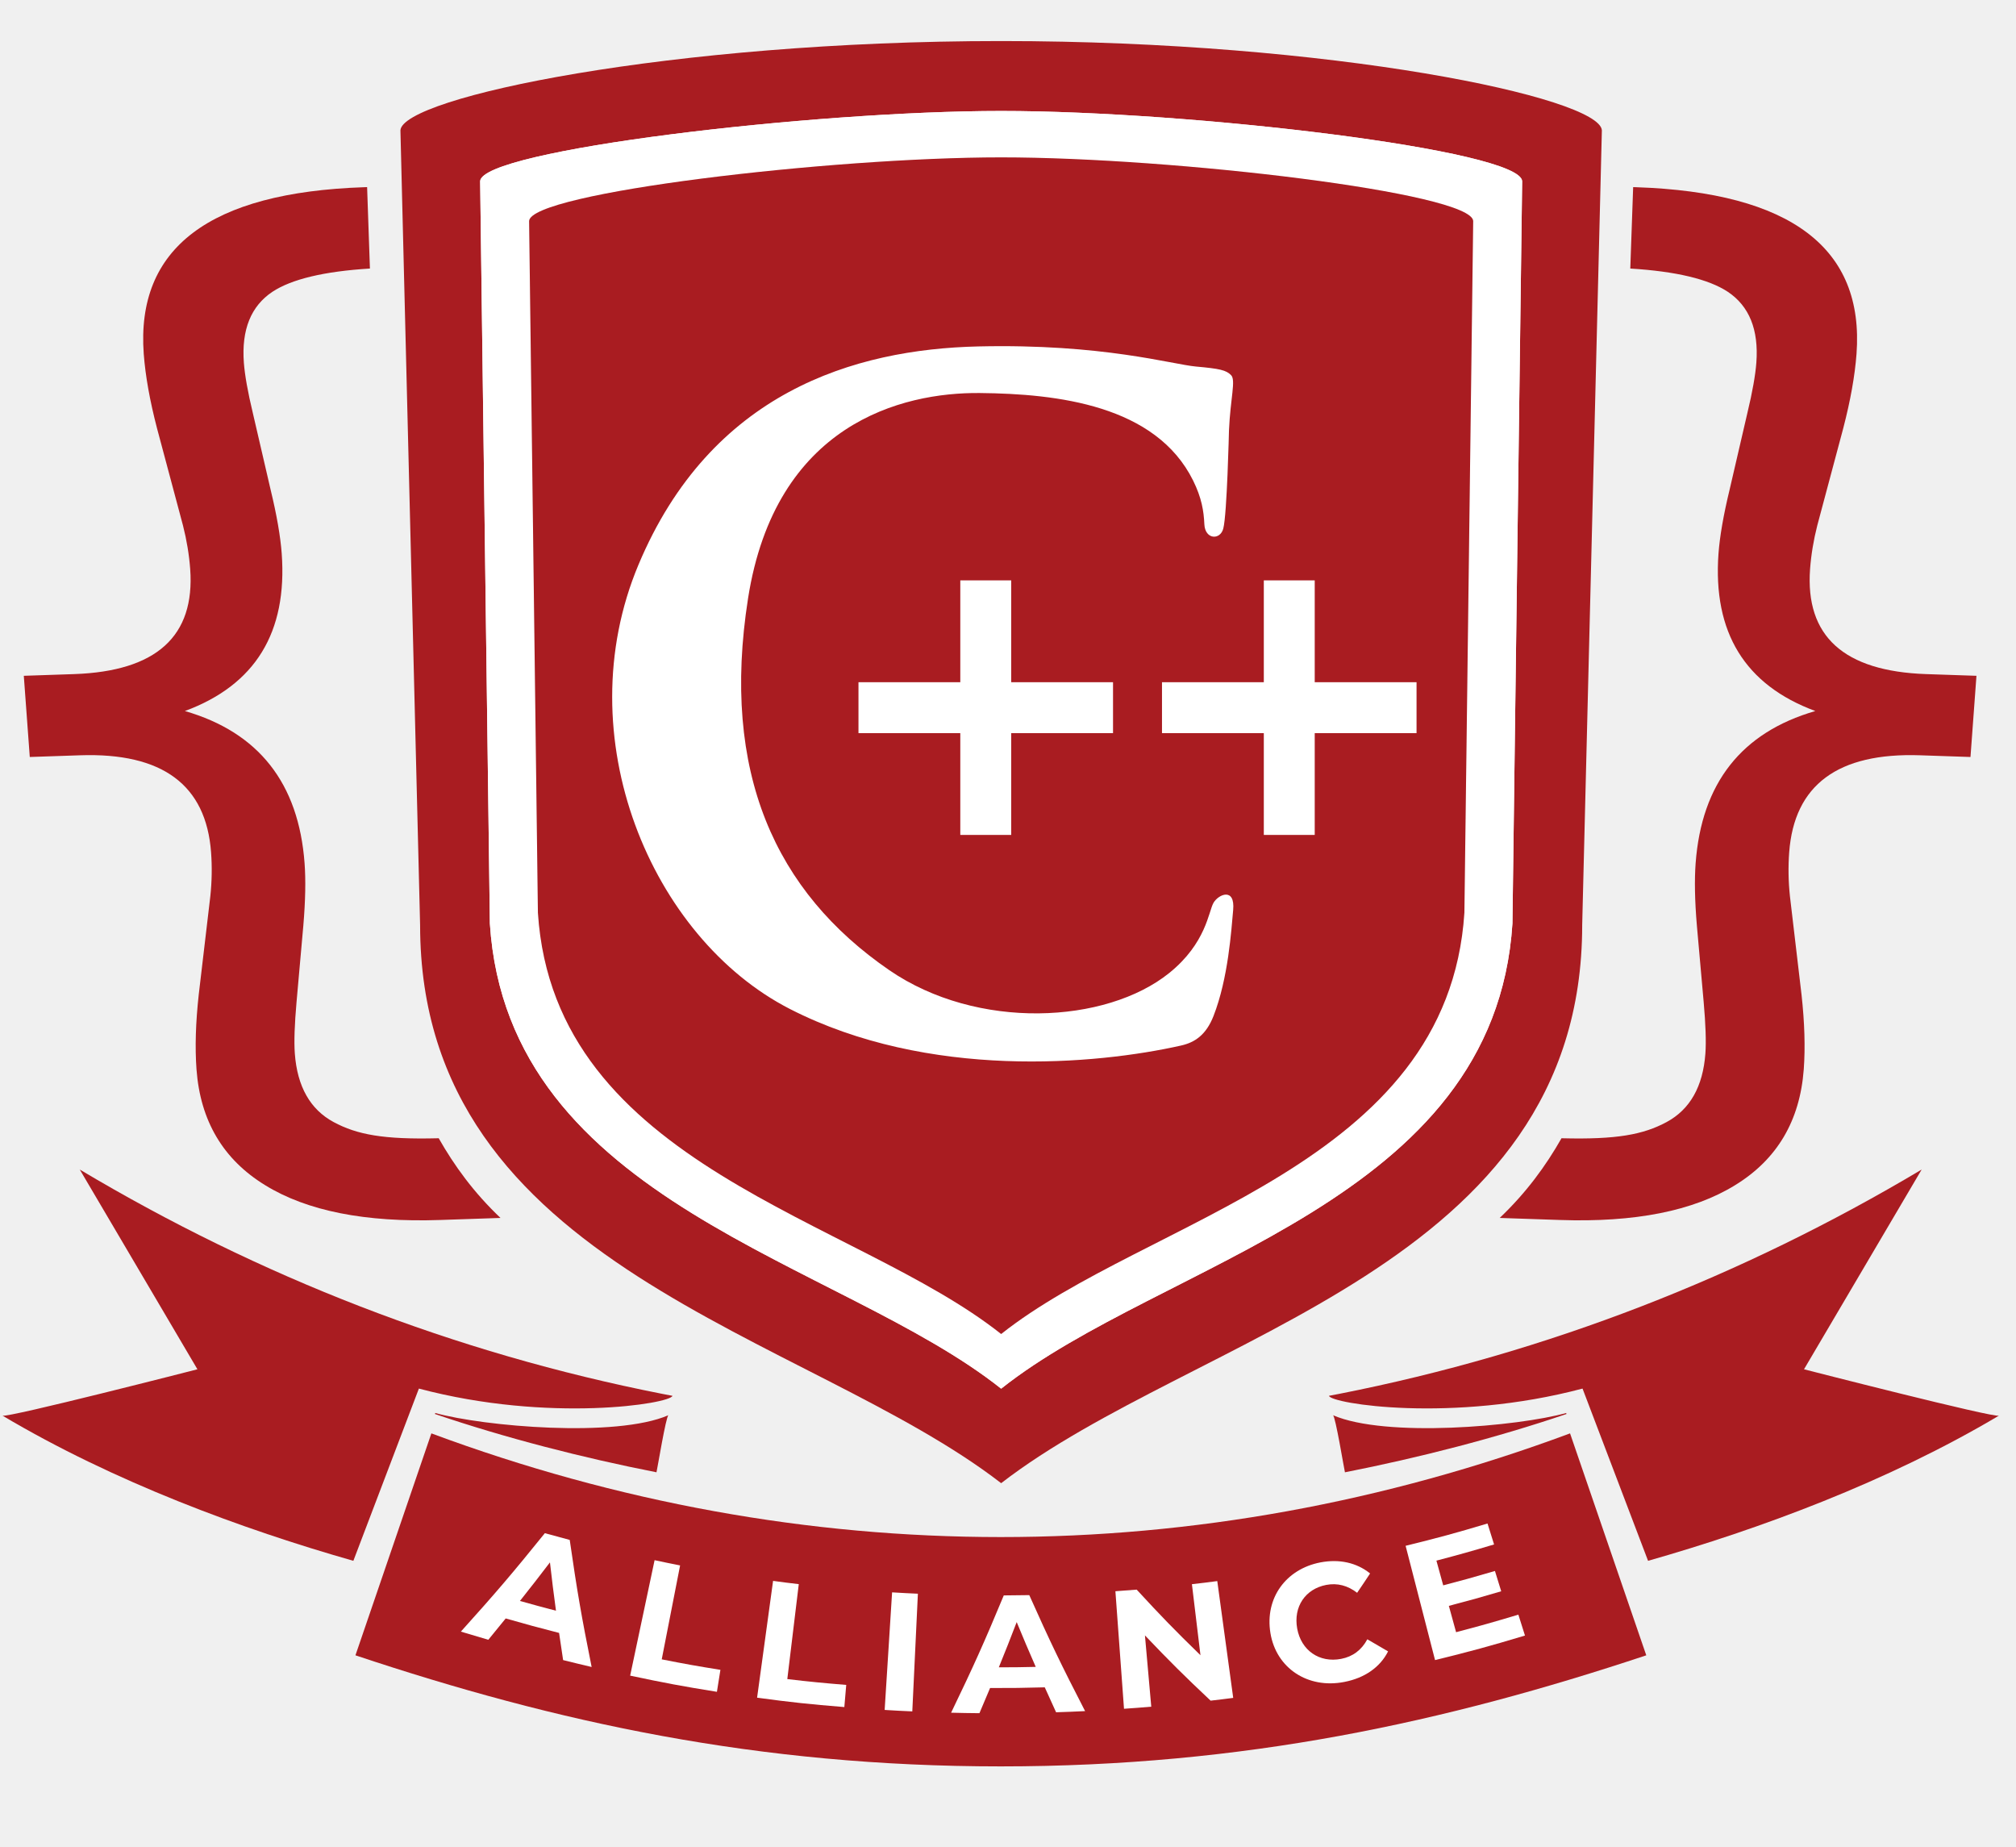
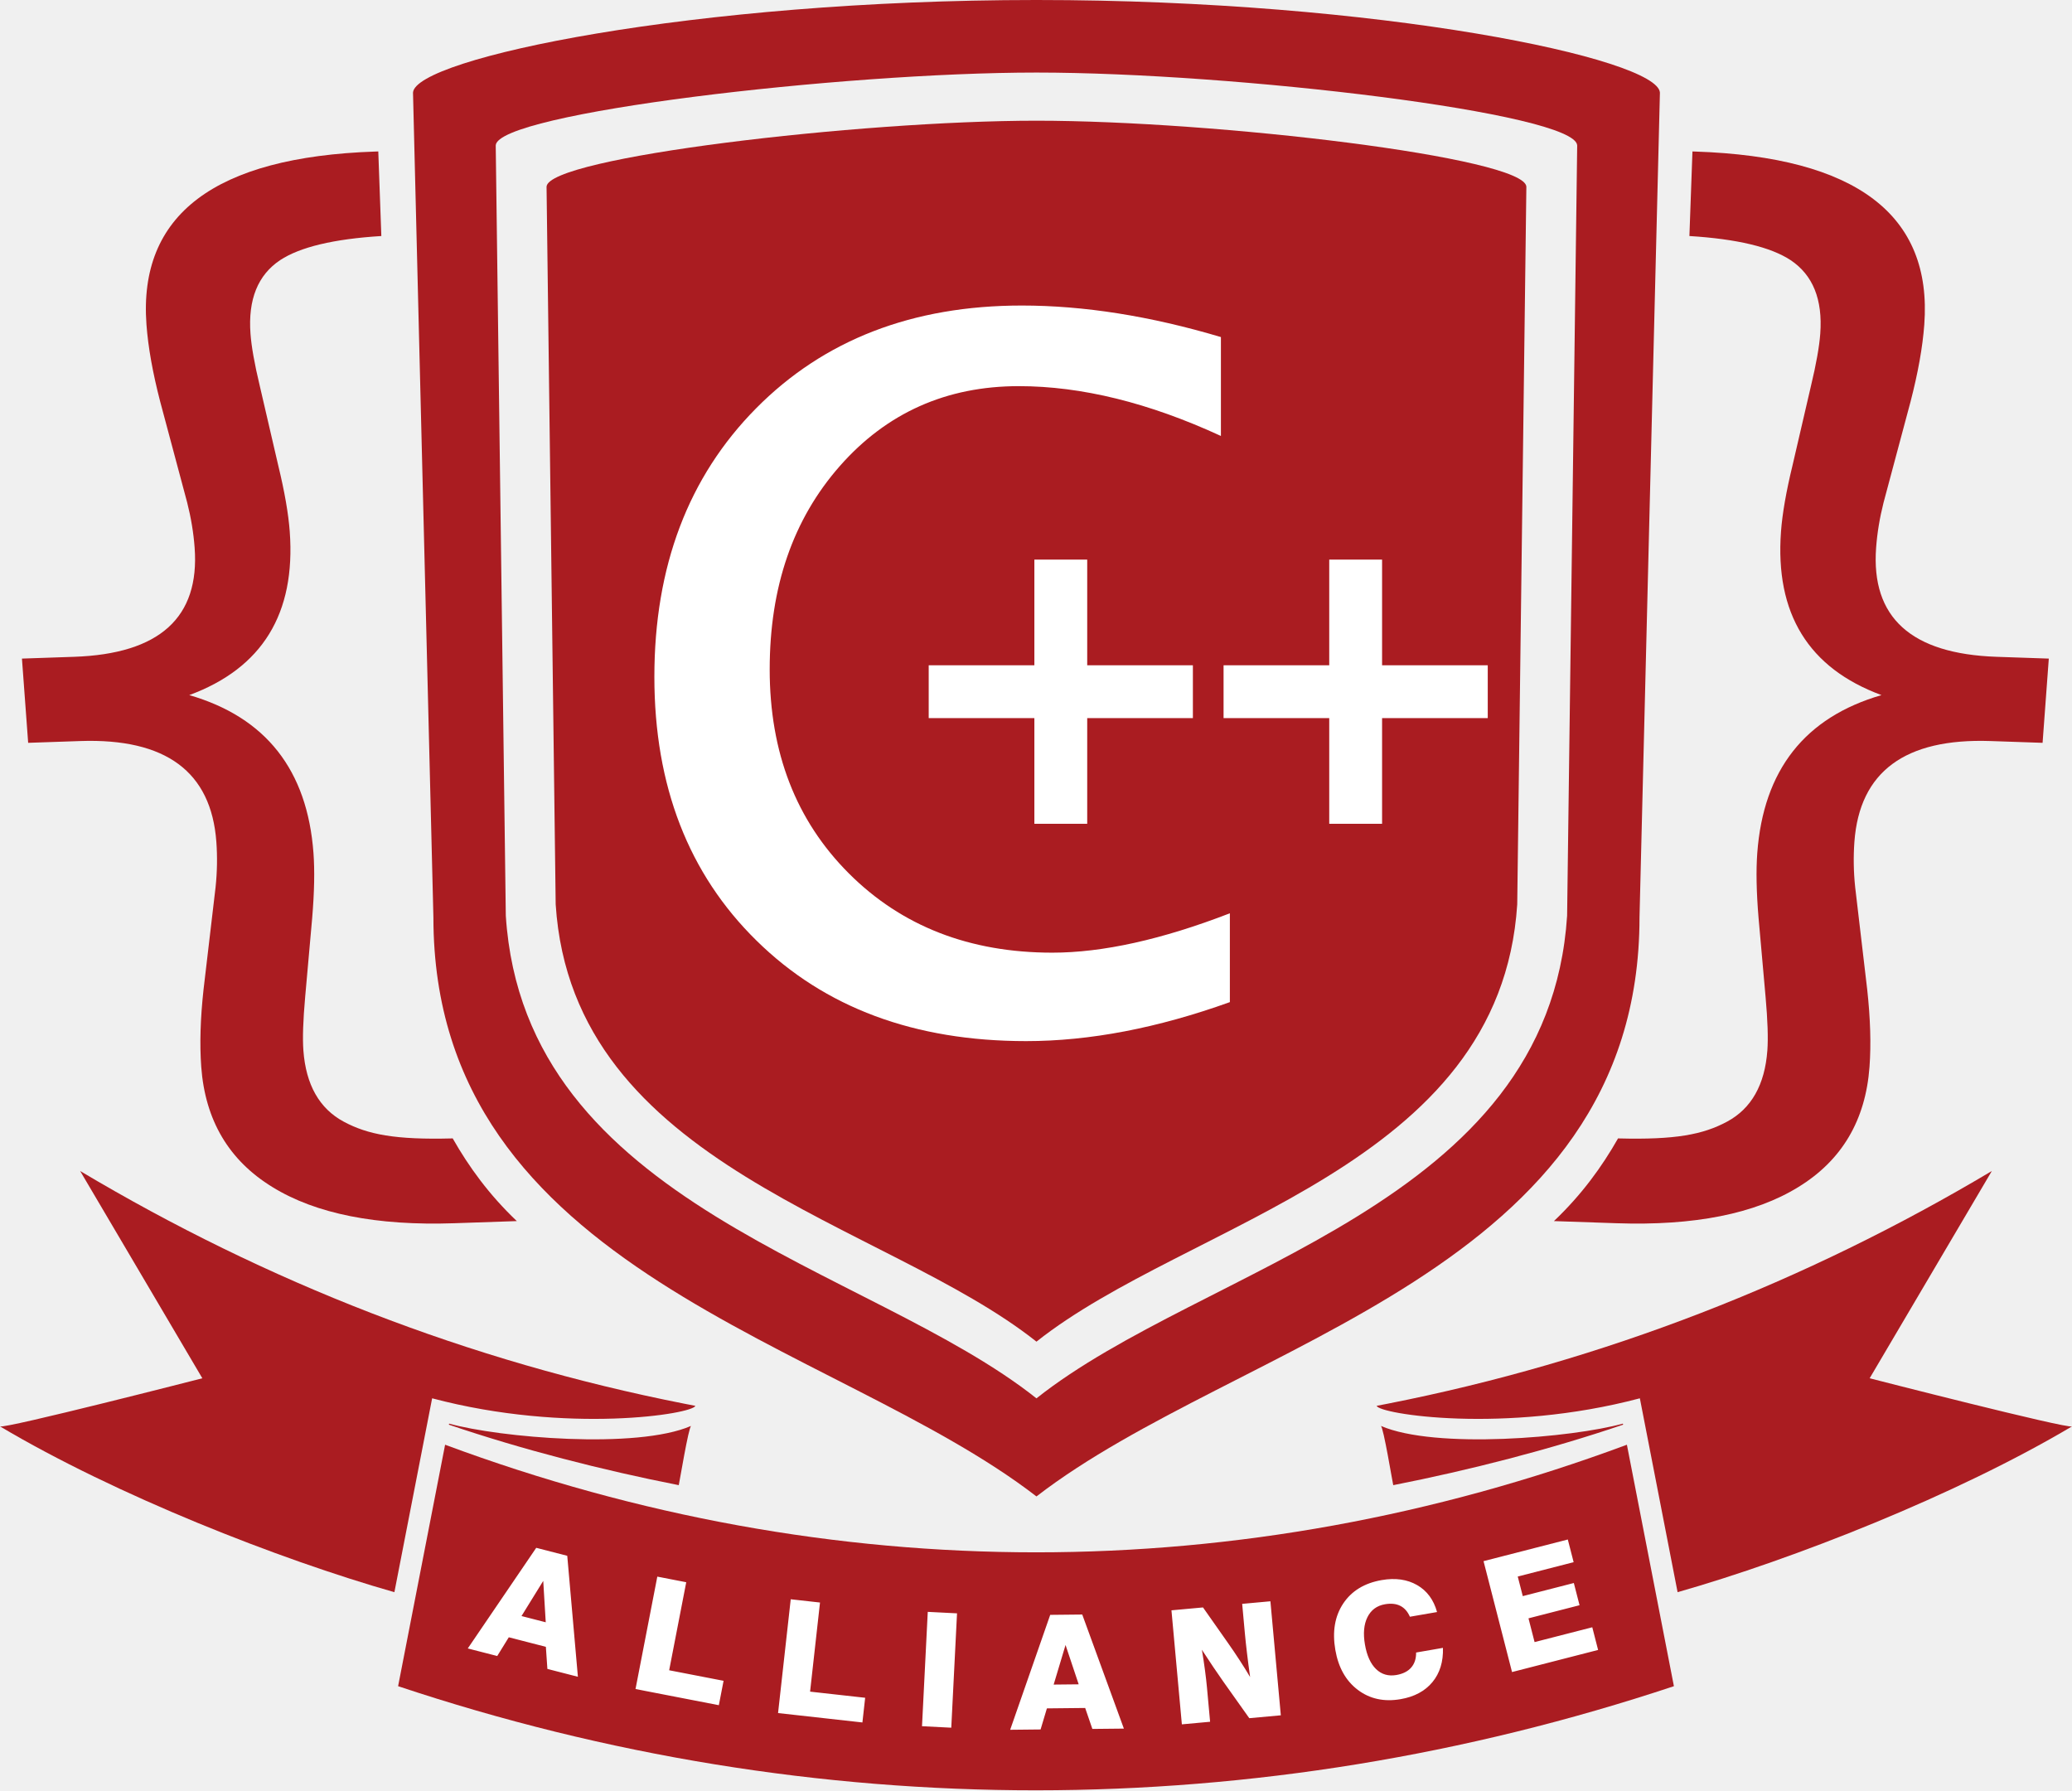
- <svg xmlns="http://www.w3.org/2000/svg" version="1.1" width="415" height="380" id="Layer_1" x="0px" y="0px" viewBox="190 120 415 380" xml:space="preserve">
-   <style type="text/css">
- 	.st0{fill-rule:evenodd;clip-rule:evenodd;fill:#A91C21;}
- 	.st1{fill-rule:evenodd;clip-rule:evenodd;fill:#FFFFFF;}
- 	.st2{fill:#FFFFFF;}
- </style>
-   <g>
+ <svg xmlns="http://www.w3.org/2000/svg" version="1.1" baseProfile="tiny" x="0px" y="0px" width="314.111px" height="271.412px" viewBox="0 0 314.111 271.412" xml:space="preserve">
+   <g id="Layer_1">
+ </g>
+   <g id="Layer_1_1_">
    <g>
-       <g>
-         <path class="st0" d="M266.15,175.27c-9.44,0.58-16.14,2.19-20.08,4.79c-4.4,2.94-6.38,7.78-5.87,14.59     c0.19,2.51,0.79,5.98,1.86,10.41l3.64,15.7c1.28,5.27,2.03,9.66,2.29,13.14c1.2,16.28-5.45,27.09-19.93,32.44     c15.2,4.4,23.42,14.86,24.64,31.34c0.25,3.4,0.18,7.67-0.26,12.84l-1.4,15.75c-0.4,4.55-0.53,8.08-0.35,10.56     c0.5,6.81,3.18,11.52,7.99,14.11c4.79,2.58,10.31,3.62,21.51,3.33c0.04,0,0.1-0.04,0.12,0c3.2,5.63,7.19,11.15,12.72,16.4     l-12.39,0.42c-15.41,0.53-27.47-1.85-36.09-7.18c-8.62-5.29-13.32-13.23-14.1-23.83c-0.33-4.52-0.17-9.65,0.46-15.37l2.39-20.28     c0.32-3.04,0.37-6.06,0.15-9c-1.02-13.88-10.02-20.56-26.98-19.98l-10.34,0.35l-1.23-16.71l10.34-0.35     c16.96-0.58,24.93-7.79,23.91-21.64c-0.22-2.94-0.71-5.91-1.48-8.94l-5.36-20.06c-1.47-5.65-2.38-10.74-2.72-15.26     c-1.61-21.77,13.5-33.24,45.38-34.31l0.6-0.02L266.15,175.27z" />
-       </g>
-       <g>
-         <path class="st0" d="M525.6,175.27c9.44,0.58,16.14,2.19,20.08,4.79c4.4,2.94,6.38,7.78,5.87,14.59     c-0.19,2.51-0.79,5.98-1.86,10.41l-3.64,15.7c-1.28,5.27-2.03,9.66-2.29,13.14c-1.2,16.28,5.46,27.09,19.93,32.44     c-15.2,4.4-23.42,14.86-24.64,31.34c-0.25,3.4-0.18,7.67,0.26,12.84l1.4,15.75c0.4,4.55,0.53,8.08,0.35,10.56     c-0.5,6.81-3.18,11.52-7.99,14.11c-4.79,2.58-10.31,3.62-21.51,3.33c-0.04,0-0.1-0.04-0.12,0c-3.2,5.63-7.2,11.15-12.72,16.4     l12.39,0.42c15.41,0.53,27.47-1.85,36.09-7.18c8.62-5.29,13.32-13.23,14.11-23.83c0.33-4.52,0.17-9.65-0.46-15.37l-2.39-20.28     c-0.32-3.04-0.37-6.06-0.15-9c1.03-13.88,10.02-20.56,26.98-19.98l10.34,0.35l1.23-16.71l-10.34-0.35     c-16.96-0.58-24.93-7.79-23.91-21.64c0.22-2.94,0.71-5.91,1.48-8.94l5.36-20.06c1.47-5.65,2.38-10.74,2.72-15.26     c1.61-21.77-13.5-33.24-45.38-34.31l-0.6-0.02L525.6,175.27z" />
-       </g>
-       <g>
-         <path class="st0" d="M327.6,411.27c-10.83,4.7-38.07,2.3-47.99-0.45l-0.08,0.2c14.56,4.95,30.49,9.03,45.61,12     C325.28,422.55,327.09,411.48,327.6,411.27z" />
-       </g>
-       <g>
-         <path class="st0" d="M464.4,411.27c10.83,4.7,38.07,2.3,47.99-0.45l0.08,0.2c-14.56,4.95-30.49,9.03-45.61,12     C466.72,422.55,464.91,411.48,464.4,411.27z" />
-       </g>
-       <g>
-         <path class="st0" d="M513.2,415.01c-76.55,28.46-157.85,28.45-234.4,0l-15.63,45.68c41.33,13.79,82.76,22.86,132.83,22.86     s91.56-9.12,132.89-22.86L513.2,415.01z" />
-       </g>
-       <g>
-         <path class="st0" d="M585.58,360.71c-36.91,22-77.04,37.73-119.92,46.17l-2.09,0.4c0.35,1.6,25.32,5.64,52.2-1.49l13.49,35.45     c22.92-6.53,49.28-16.25,72.23-29.88c-0.9,0.53-40.13-9.54-40.13-9.54L585.58,360.71z" />
-       </g>
-       <g>
-         <path class="st0" d="M206.42,360.71c36.91,22,77.04,37.73,119.92,46.17l2.09,0.4c-0.35,1.6-25.32,5.64-52.2-1.49l-13.49,35.45     c-22.92-6.53-49.28-16.25-72.23-29.88c0.9,0.53,40.13-9.54,40.13-9.54L206.42,360.71z" />
-       </g>
-       <g>
-         <path class="st0" d="M396.18,128.45H396c-67.94,0-123.15,11.59-123.57,18.37l4.05,163.58c0,70.6,79.57,83.93,119.61,114.86     C436.13,394.33,515.7,381,515.7,310.4l4.05-163.58C519.33,140.04,464.12,128.45,396.18,128.45z M501.34,310.07     c-3.71,57.68-72.01,69.35-105.25,95.74c-33.24-26.39-101.54-38.06-105.25-95.74l-2-152.78c0.28-6.42,68.54-14.45,107.25-14.45     c39.26,0,106.97,8.03,107.25,14.45L501.34,310.07z" />
-         <path class="st1" d="M396.09,142.84c-38.71,0-106.97,8.03-107.25,14.45l2,152.78c3.71,57.68,72.01,69.35,105.25,95.74     c33.24-26.39,101.54-38.06,105.25-95.74l2-152.78C503.06,150.87,435.35,142.84,396.09,142.84z M491.45,307.83     c-3.36,52.25-65.24,62.82-95.36,86.73c-30.12-23.91-91.99-34.48-95.36-86.73l-1.81-142.34c0.25-5.82,62.1-13.1,97.17-13.1     c35.57,0,96.92,7.28,97.17,13.1L491.45,307.83z" />
-       </g>
-       <g>
-         <path class="st0" d="M493.26,165.49l-1.81,142.34c-3.36,52.25-65.24,62.82-95.36,86.73c-30.12-23.91-91.99-34.48-95.36-86.73     l-1.81-142.34c0.25-5.82,62.1-13.1,97.17-13.1C431.66,152.39,493.01,159.67,493.26,165.49z" />
-       </g>
-       <g>
-         <polygon class="st1" points="387.68,239.45 398.16,239.45 398.16,260.41 419.12,260.41 419.12,270.89 398.16,270.89     398.16,291.84 387.68,291.84 387.68,270.89 366.72,270.89 366.72,260.41 387.68,260.41    " />
-       </g>
-       <g>
-         <polygon class="st1" points="450.16,239.45 460.64,239.45 460.64,260.41 481.6,260.41 481.6,270.89 460.64,270.89 460.64,291.84     450.16,291.84 450.16,270.89 429.2,270.89 429.2,260.41 450.16,260.41    " />
-       </g>
-     </g>
-     <g>
-       <g>
-         <path class="st2" d="M305.09,456.08c-4.41-1.13-6.61-1.73-10.99-2.98c-1.42,1.76-2.14,2.64-3.58,4.39c-2.27-0.66-3.4-1-5.65-1.68     c7.18-7.97,10.64-12.02,17.29-20.26c2.05,0.57,3.07,0.85,5.12,1.39c1.5,10.44,2.41,15.68,4.51,26.15     c-2.35-0.55-3.53-0.84-5.87-1.42C305.58,459.43,305.41,458.31,305.09,456.08z M304.45,451.51c-0.54-3.98-0.78-5.97-1.24-9.95     c-2.44,3.19-3.67,4.78-6.18,7.94C299.99,450.33,301.48,450.73,304.45,451.51z" />
-         <path class="st2" d="M324.75,441.11c2.1,0.45,3.15,0.66,5.25,1.08c-1.51,7.73-2.27,11.6-3.78,19.33     c4.82,0.95,7.24,1.38,12.08,2.16c-0.29,1.81-0.43,2.71-0.72,4.52c-7.16-1.15-10.74-1.82-17.86-3.33     C321.73,455.35,322.73,450.6,324.75,441.11z" />
-         <path class="st2" d="M349.14,445.37c2.11,0.29,3.17,0.42,5.29,0.67c-0.94,7.82-1.41,11.72-2.36,19.54     c4.85,0.57,7.28,0.8,12.13,1.2c-0.16,1.82-0.24,2.73-0.39,4.56c-7.19-0.59-10.78-0.96-17.96-1.93     C347.17,459.8,347.82,454.99,349.14,445.37z" />
-         <path class="st2" d="M373.64,447.73c2.12,0.13,3.18,0.18,5.31,0.28c-0.46,9.69-0.69,14.53-1.15,24.22     c-2.28-0.1-3.41-0.16-5.69-0.3C372.72,462.25,373.03,457.41,373.64,447.73z" />
-         <path class="st2" d="M405.07,467.28c-4.5,0.12-6.75,0.15-11.26,0.14c-0.87,2.08-1.3,3.11-2.19,5.18c-2.33-0.02-3.5-0.04-5.83-0.1     c4.63-9.59,6.8-14.42,10.84-24.14c2.1-0.01,3.15-0.02,5.25-0.06c4.3,9.62,6.6,14.39,11.49,23.87c-2.39,0.12-3.58,0.16-5.97,0.24     C406.46,470.37,405.99,469.34,405.07,467.28z M403.21,463.07c-1.61-3.68-2.39-5.52-3.92-9.22c-1.43,3.73-2.17,5.59-3.68,9.31     C398.65,463.16,400.17,463.14,403.21,463.07z" />
-         <path class="st2" d="M440.58,445.41c1.31,9.61,1.97,14.42,3.28,24.04c-1.86,0.24-2.79,0.36-4.65,0.57     c-5.6-5.27-8.3-7.96-13.52-13.43c0.52,5.87,0.78,8.8,1.3,14.67c-2.24,0.19-3.36,0.28-5.61,0.43c-0.71-9.68-1.06-14.51-1.77-24.19     c1.75-0.12,2.63-0.19,4.38-0.33c5.06,5.49,7.69,8.2,13.13,13.5c-0.71-5.85-1.06-8.77-1.76-14.62     C437.46,445.81,438.5,445.69,440.58,445.41z" />
-         <path class="st2" d="M451.52,456.1c-1.18-7.22,3.23-13.17,10.27-14.53c3.91-0.75,7.47,0.04,10.25,2.27     c-1.05,1.6-1.59,2.39-2.67,3.98c-1.95-1.5-4.07-2.06-6.37-1.62c-4.29,0.83-6.78,4.48-5.97,8.98c0.81,4.5,4.57,7.11,9.05,6.24     c2.4-0.46,4.21-1.83,5.39-4.03c1.7,1,2.55,1.5,4.27,2.49c-1.62,3.23-4.79,5.48-9.02,6.29C459.2,467.64,452.7,463.32,451.52,456.1     z" />
-         <path class="st2" d="M502.56,452.32c0.54,1.72,0.81,2.58,1.36,4.3c-7.36,2.21-11.07,3.22-18.51,5.05     c-2.42-9.41-3.64-14.11-6.06-23.52c6.78-1.67,10.15-2.58,16.86-4.59c0.54,1.72,0.81,2.58,1.35,4.31     c-4.73,1.41-7.1,2.08-11.87,3.33c0.56,2.03,0.84,3.05,1.4,5.09c4.27-1.12,6.4-1.71,10.65-2.96c0.52,1.67,0.77,2.51,1.29,4.18     c-4.3,1.27-6.45,1.87-10.78,3c0.6,2.17,0.89,3.25,1.49,5.42C494.88,454.58,497.45,453.85,502.56,452.32z" />
-       </g>
-     </g>
-     <g>
-       <path class="st2" d="M442.99,208.58c0.29-6.65,1.45-10.34,0.43-11.37c-1.01-1.03-2.31-1.33-7.23-1.77    c-4.91-0.44-19.22-4.73-44.8-4.14c-25.58,0.59-55.06,9.45-69.95,44.91s2.66,76.84,31.14,91.44c28.54,14.62,63.14,11.46,80.57,7.53    c2.83-0.64,5.13-2.19,6.65-6.06c3.05-7.78,3.67-17.69,4.05-21.82c0.43-4.73-3.03-3.25-4.05-1.48s-1.49,8.29-9.1,14.43    c-13.01,10.49-39.53,11.88-57.66-0.59c-23.41-16.1-34.68-40.62-29.05-76.52c5.64-35.9,31.65-42.4,47.69-42.25    c16.04,0.15,36.25,2.51,43.93,18.02c1.77,3.58,2.19,6.3,2.31,8.97c0.14,3.2,3.28,3.33,3.9,0.89    C442.59,225.83,442.99,208.58,442.99,208.58z" />
+       <path fill-rule="evenodd" fill="#AA1C21" d="M57.81,35.782c-7.218,0.446-12.333,1.673-15.348,3.66    c-3.365,2.249-4.873,5.945-4.489,11.148c0.142,1.922,0.604,4.573,1.418,7.953l2.784,11.997c0.979,4.026,1.554,7.385,1.75,10.046    c0.918,12.445-4.169,20.709-15.233,24.792c11.614,3.367,17.902,11.362,18.831,23.955c0.192,2.601,0.136,5.863-0.195,9.815    l-1.07,12.039c-0.307,3.478-0.405,6.178-0.265,8.07c0.384,5.202,2.43,8.808,6.108,10.786c3.665,1.971,7.883,2.765,16.438,2.543    c0.03-0.001,0.076-0.028,0.091-0.002c2.443,4.299,5.499,8.521,9.719,12.535l-9.472,0.324c-11.781,0.402-20.996-1.417-27.588-5.489    c-6.589-4.042-10.183-10.113-10.781-18.213c-0.255-3.458-0.129-7.374,0.35-11.747l1.824-15.503    c0.244-2.319,0.281-4.632,0.116-6.879c-0.783-10.612-7.659-15.712-20.624-15.269l-7.904,0.27l-0.943-12.77l7.904-0.27    c12.964-0.443,19.057-5.957,18.276-16.539c-0.166-2.247-0.541-4.515-1.128-6.837l-4.099-15.329    c-1.12-4.318-1.822-8.207-2.077-11.665C20.974,32.56,32.524,23.798,56.886,22.975l0.462-0.016L57.81,35.782z" />
+       <path fill-rule="evenodd" fill="#AA1C21" d="M256.111,35.782c7.218,0.446,12.334,1.673,15.348,3.66    c3.365,2.249,4.873,5.945,4.489,11.148c-0.142,1.922-0.604,4.573-1.418,7.953l-2.784,11.997c-0.979,4.026-1.555,7.385-1.75,10.046    c-0.919,12.445,4.169,20.709,15.233,24.792c-11.614,3.367-17.902,11.362-18.831,23.955c-0.192,2.601-0.136,5.863,0.195,9.815    l1.07,12.039c0.307,3.478,0.404,6.178,0.265,8.07c-0.384,5.202-2.43,8.808-6.107,10.786c-3.664,1.971-7.883,2.765-16.438,2.543    c-0.03-0.001-0.076-0.028-0.091-0.002c-2.444,4.299-5.5,8.521-9.72,12.535l9.473,0.324c11.781,0.402,20.996-1.417,27.588-5.489    c6.589-4.042,10.183-10.113,10.78-18.213c0.255-3.458,0.129-7.374-0.35-11.747l-1.823-15.503    c-0.244-2.319-0.281-4.632-0.116-6.879c0.784-10.612,7.659-15.712,20.624-15.269l7.904,0.27l0.942-12.77l-7.904-0.27    c-12.965-0.443-19.058-5.957-18.275-16.539c0.165-2.247,0.54-4.515,1.127-6.837l4.099-15.329c1.12-4.318,1.822-8.207,2.078-11.665    c1.228-16.643-10.322-25.404-34.685-26.227l-0.462-0.016L256.111,35.782z" />
+       <path fill-rule="evenodd" fill="#AA1C21" d="M104.776,216.166c-8.281,3.597-29.1,1.76-36.677-0.34l-0.058,0.153    c11.128,3.781,23.302,6.9,34.858,9.173C102.998,224.788,104.386,216.328,104.776,216.166z" />
+       <path fill-rule="evenodd" fill="#AA1C21" d="M209.334,216.166c8.281,3.597,29.1,1.76,36.677-0.34l0.059,0.153    c-11.128,3.781-23.303,6.9-34.858,9.173C211.112,224.788,209.725,216.328,209.334,216.166z" />
+       <path fill-rule="evenodd" fill="#AA1C21" d="M246.634,219.022c-58.511,21.755-120.646,21.748-179.157,0l-7.125,36.606    c63.188,21.076,130.221,21.012,193.409,0L246.634,219.022z" />
+       <path fill-rule="evenodd" fill="#AA1C21" d="M301.96,177.525c-28.21,16.813-58.883,28.842-91.657,35.29l-1.6,0.308    c0.271,1.227,19.352,4.308,39.896-1.139l5.721,29.393c17.52-4.991,42.253-14.714,59.791-25.135    c-0.685,0.404-30.676-7.295-30.676-7.295L301.96,177.525z" />
+       <path fill-rule="evenodd" fill="#AA1C21" d="M12.15,177.525c28.21,16.813,58.883,28.842,91.658,35.29l1.599,0.308    c-0.271,1.227-19.351,4.308-39.896-1.139l-5.722,29.393C42.271,236.386,17.537,226.663,0,216.242    c0.684,0.404,30.675-7.295,30.675-7.295L12.15,177.525z" />
+       <path fill-rule="evenodd" fill="#AA1C21" d="M62.61,14.04C62.929,8.857,105.13,0,157.053,0h0.143    c51.923,0,94.125,8.857,94.444,14.04l-3.094,125.027c0,53.966-60.815,64.148-91.421,87.795    c-30.606-23.646-91.422-33.829-91.422-87.795L62.61,14.04L62.61,14.04z M157.125,11c-29.588,0-81.764,6.139-81.974,11.045    l1.528,116.776c2.837,44.08,55.037,53,80.446,73.17c25.409-20.17,77.609-29.09,80.446-73.17l1.528-116.776    C238.889,17.139,187.135,11,157.125,11z" />
+       <path fill-rule="evenodd" fill="#AA1C21" d="M157.125,18.299c-26.807,0-74.079,5.562-74.269,10.007l1.384,108.795    c2.57,39.938,49.865,48.019,72.885,66.294c23.021-18.275,70.315-26.356,72.884-66.294l1.385-108.795    C231.203,23.861,184.314,18.299,157.125,18.299z" />
+       <path fill-rule="evenodd" fill="#FFFFFF" d="M186.446,151.922c-10.948,3.933-21.245,5.912-30.892,5.912    c-16.917,0-30.524-5.063-40.85-15.219c-10.326-10.128-15.503-23.48-15.503-40.001c0-16.747,5.149-30.326,15.418-40.708    s23.706-15.587,40.284-15.587c9.392,0,19.463,1.584,30.185,4.781v14.993c-10.92-5.036-21.132-7.553-30.638-7.553    c-10.976,0-20.028,4.045-27.129,12.107c-7.101,8.063-10.637,18.332-10.637,30.835c0,12.589,3.989,22.914,11.995,30.92    c8.006,8.006,18.303,12.023,30.863,12.023c7.61,0,16.578-1.98,26.903-5.97V151.922z" />
+       <polygon fill-rule="evenodd" fill="#FFFFFF" points="156.809,84.837 164.819,84.837 164.819,100.857 180.839,100.857     180.839,108.866 164.819,108.866 164.819,124.887 156.809,124.887 156.809,108.866 140.79,108.866 140.79,100.857     156.809,100.857   " />
+       <polygon fill-rule="evenodd" fill="#FFFFFF" points="201.51,84.837 209.52,84.837 209.52,100.857 225.54,100.857 225.54,108.866     209.52,108.866 209.52,124.887 201.51,124.887 201.51,108.866 185.491,108.866 185.491,100.857 201.51,100.857   " />
+       <path fill-rule="evenodd" fill="#FFFFFF" d="M79.059,244.995l3.674,0.945l-0.379-6.275L79.059,244.995L79.059,244.995z     M81.292,234.651l4.703,1.21l1.613,18.339l-4.625-1.19l-0.231-3.35l-5.619-1.446l-1.753,2.84l-4.466-1.149L81.292,234.651    L81.292,234.651z M96.343,256.059l3.304-17.041l4.385,0.851l-2.588,13.344l8.248,1.599l-0.717,3.697L96.343,256.059    L96.343,256.059z M117.952,259.702l1.921-17.251l4.438,0.494l-1.504,13.509l8.35,0.93l-0.417,3.742L117.952,259.702    L117.952,259.702z M139.775,261.696l0.872-17.336l4.436,0.224l-0.872,17.336L139.775,261.696L139.775,261.696z M159.733,255.384    l3.794-0.039l-1.993-5.963L159.733,255.384L159.733,255.384z M159.21,244.814l4.856-0.05l6.311,17.294l-4.776,0.049l-1.091-3.176    l-5.802,0.061l-0.957,3.196l-4.611,0.048L159.21,244.814L159.21,244.814z M179.168,261.413l-1.578-17.287l4.784-0.437l3.78,5.381    c0.618,0.876,1.206,1.744,1.766,2.61c0.56,0.861,1.095,1.718,1.595,2.562c-0.183-1.301-0.339-2.52-0.476-3.658    c-0.136-1.139-0.244-2.143-0.323-3.013l-0.404-4.424l4.28-0.391l1.578,17.286l-4.781,0.437l-3.927-5.532    c-0.463-0.653-0.967-1.387-1.514-2.201c-0.551-0.814-1.132-1.694-1.744-2.641c0.188,1.122,0.347,2.162,0.472,3.128    c0.129,0.967,0.227,1.826,0.296,2.579l0.476,5.209L179.168,261.413L179.168,261.413z M218.748,249.819    c0.062,2.104-0.472,3.834-1.597,5.193c-1.124,1.358-2.73,2.221-4.82,2.582c-2.501,0.434-4.661-0.033-6.479-1.401    c-1.816-1.368-2.955-3.389-3.417-6.053c-0.479-2.771-0.082-5.118,1.19-7.038c1.277-1.92,3.224-3.106,5.84-3.56    c2.074-0.358,3.865-0.105,5.367,0.758c1.501,0.867,2.509,2.228,3.022,4.087l-4.115,0.712c-0.344-0.785-0.832-1.338-1.462-1.653    c-0.636-0.319-1.408-0.397-2.32-0.239c-1.226,0.212-2.109,0.863-2.654,1.954c-0.543,1.09-0.67,2.477-0.379,4.157    c0.289,1.67,0.851,2.911,1.686,3.719c0.833,0.807,1.861,1.106,3.082,0.896c0.983-0.171,1.731-0.545,2.239-1.128    c0.512-0.582,0.76-1.344,0.748-2.281L218.748,249.819L218.748,249.819z M229.221,253.484l-4.319-16.812l12.774-3.282l0.884,3.437    l-8.473,2.177l0.763,2.97l7.74-1.988l0.865,3.367l-7.74,1.988l0.925,3.602l8.746-2.247l0.883,3.438L229.221,253.484z" />
    </g>
  </g>
</svg>
